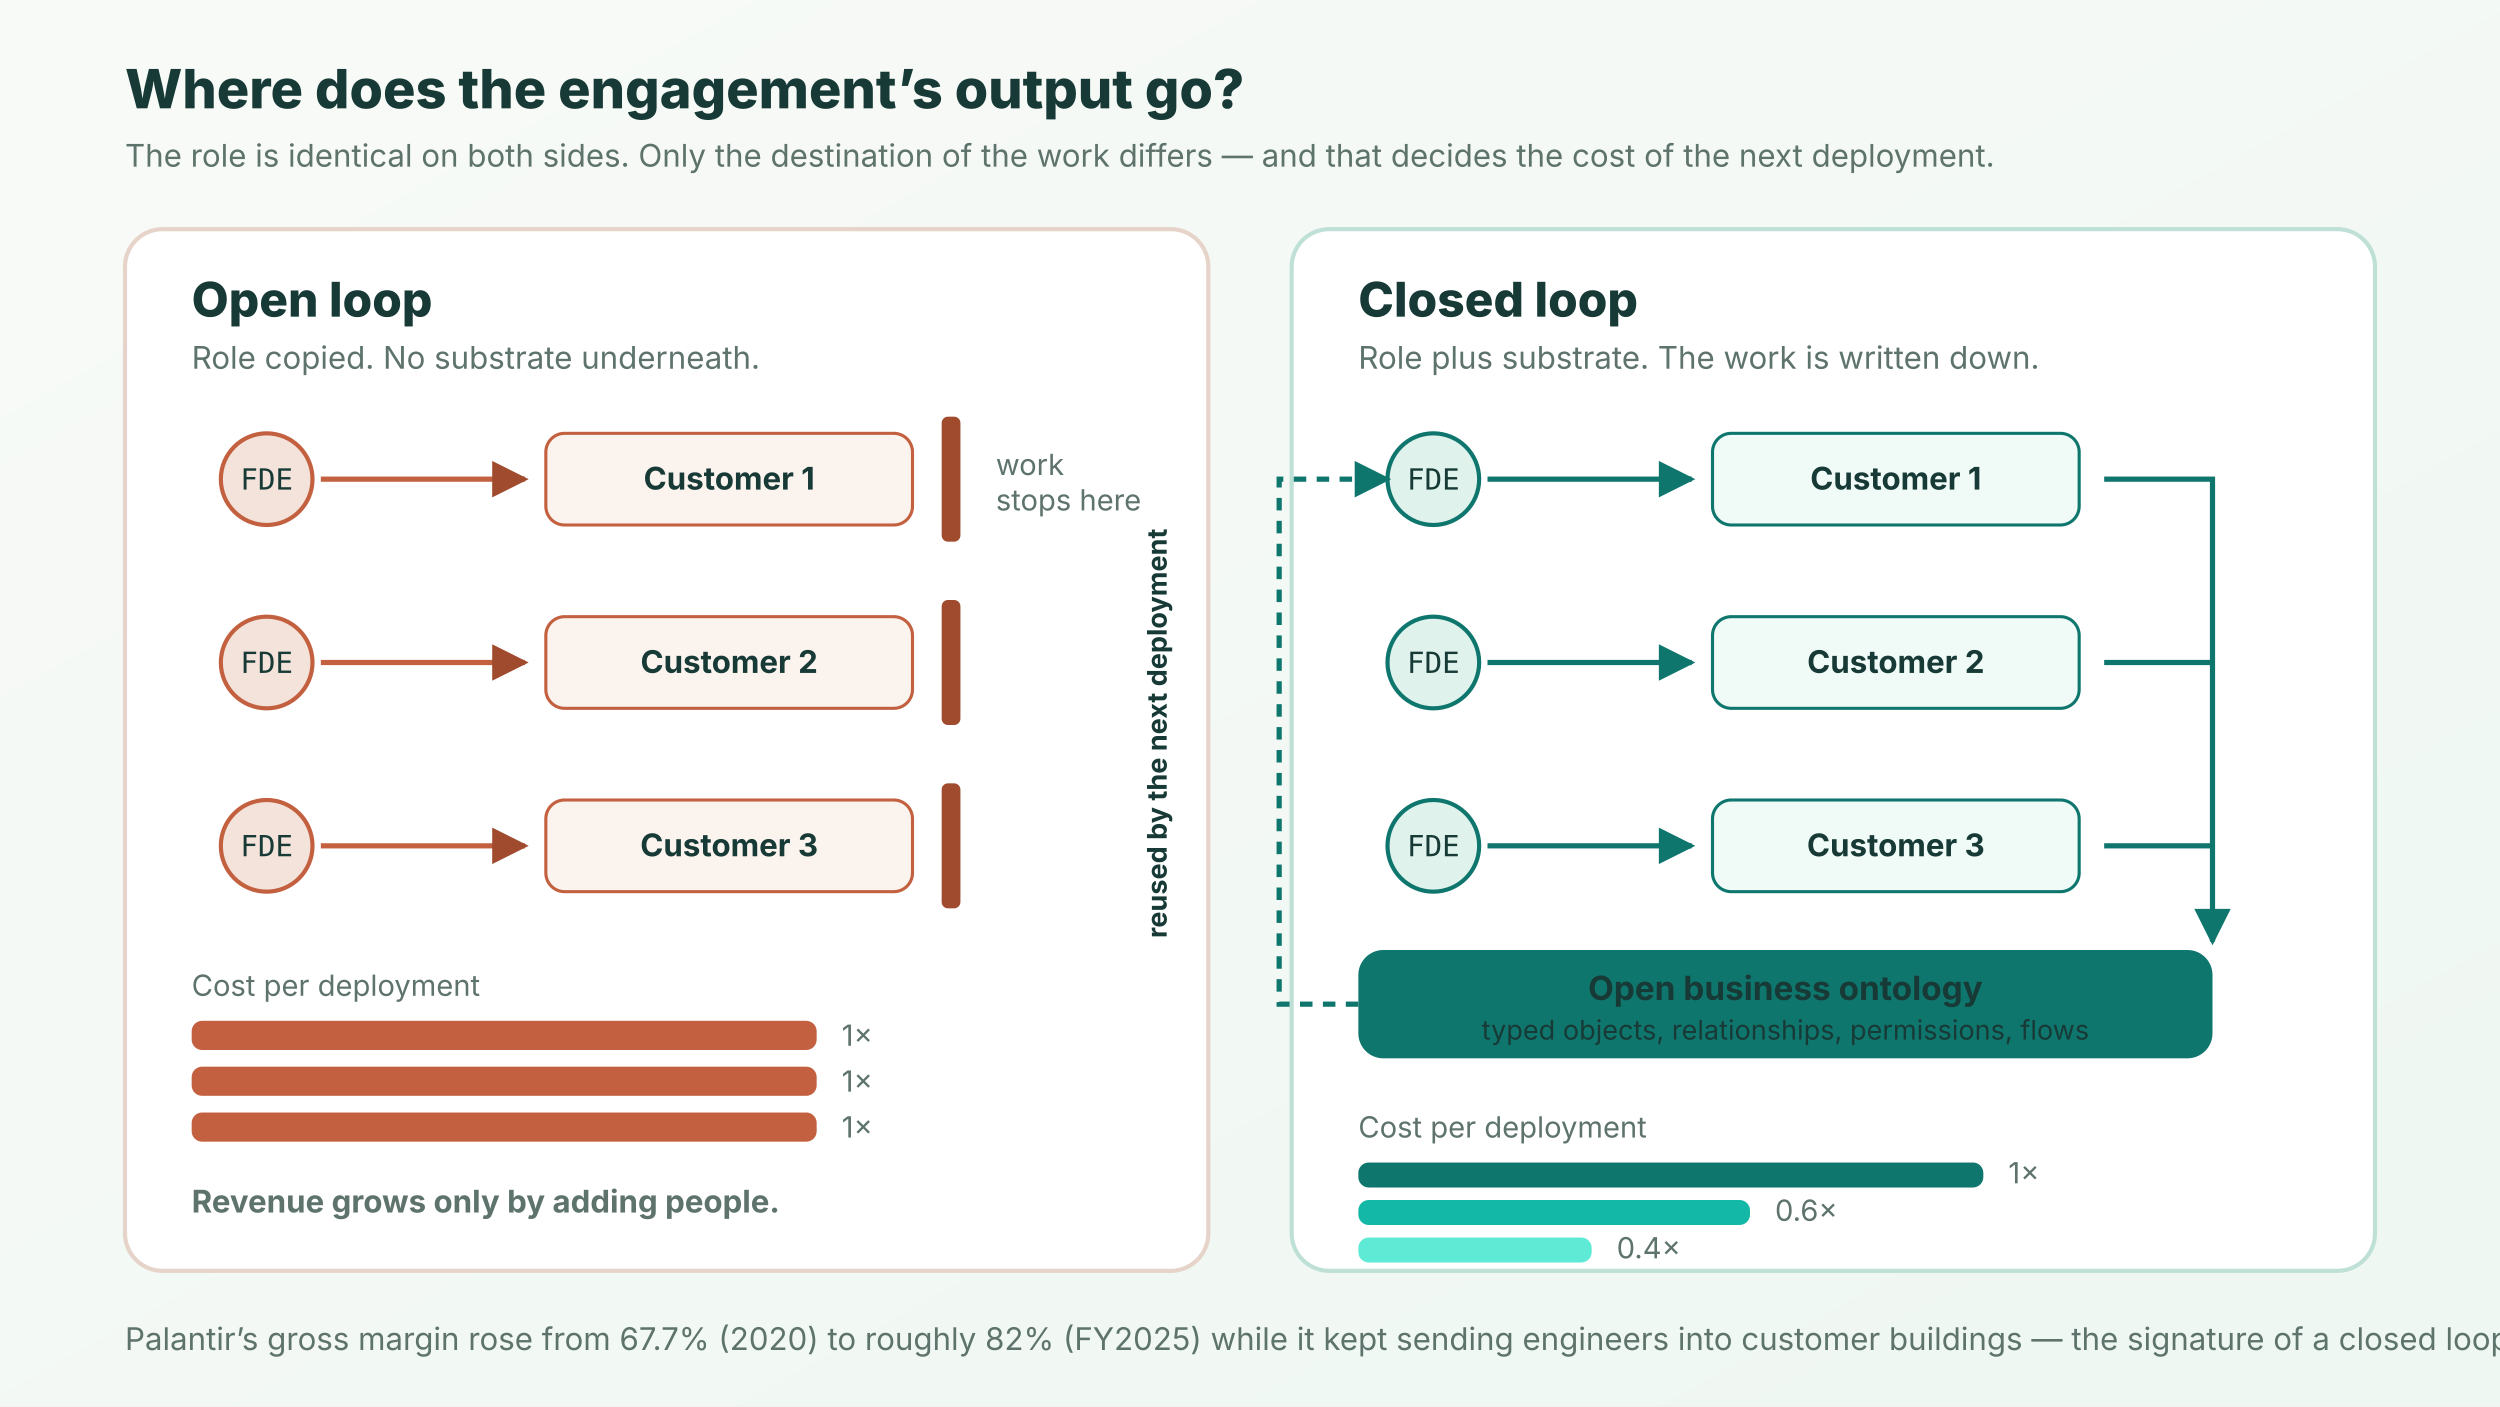
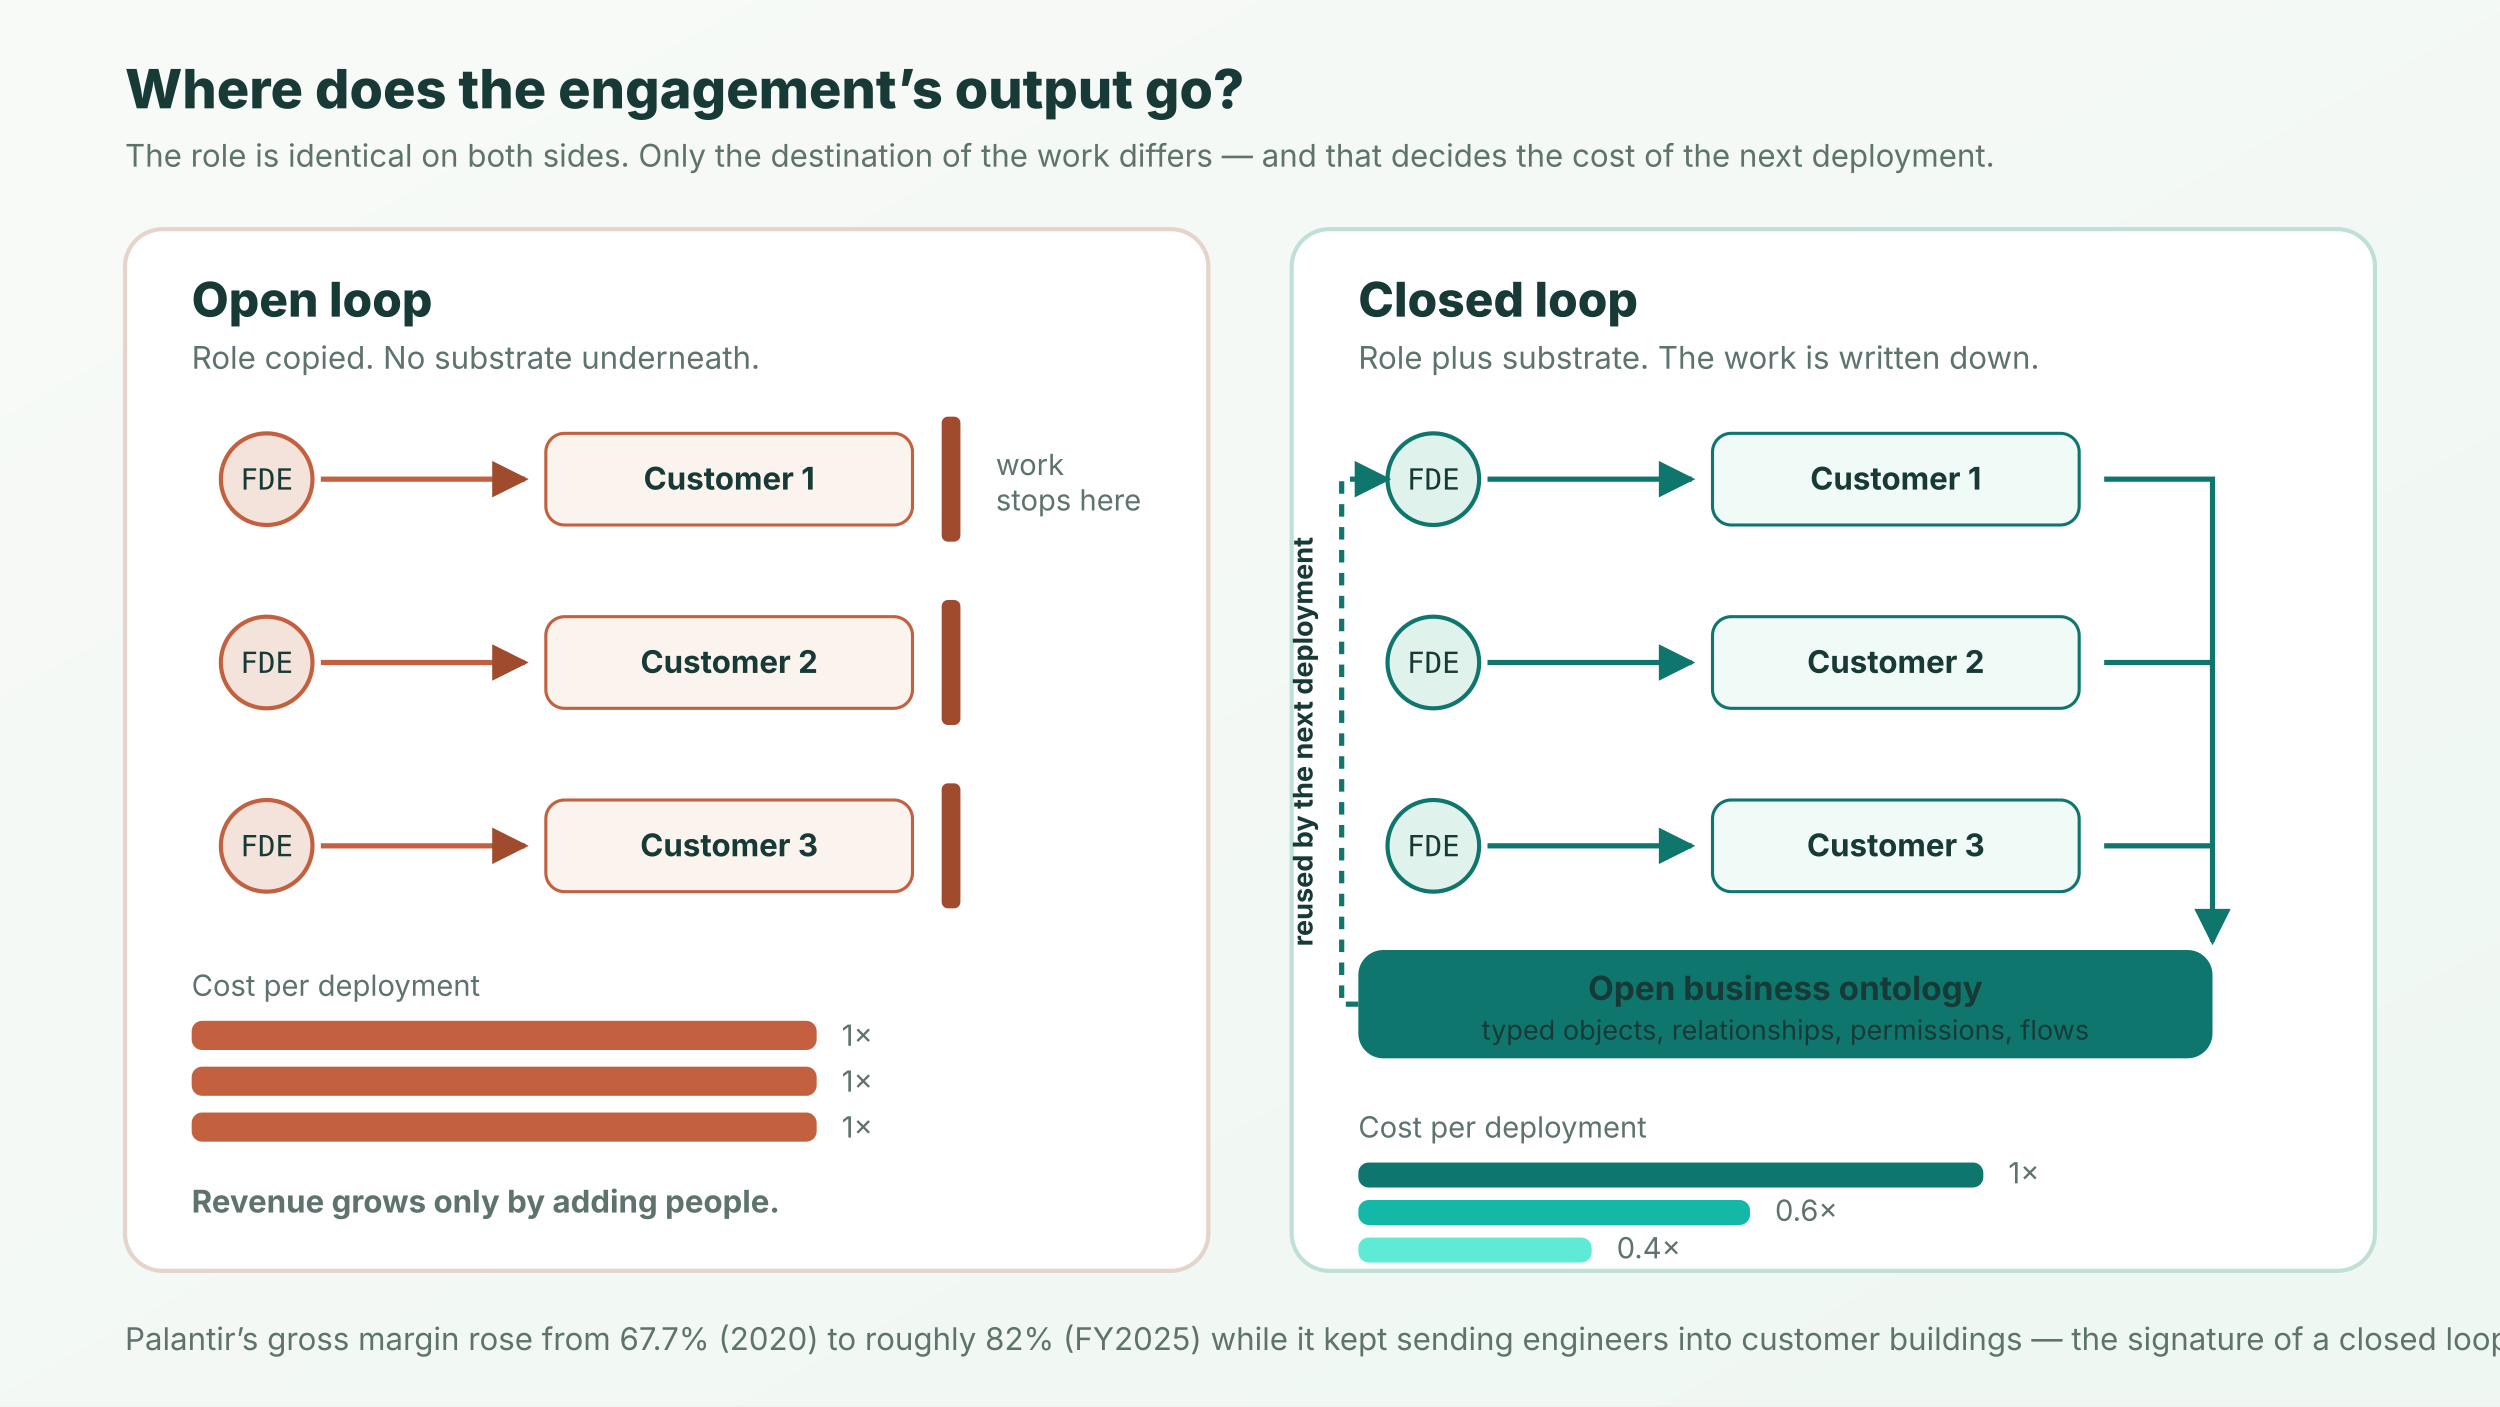
<svg xmlns="http://www.w3.org/2000/svg" viewBox="0 0 1200 675" role="img" aria-label="Open-loop deployment versus the closed loop. On the left, each engagement's output terminates at the customer boundary and every deployment costs the same. On the right, each engagement writes into a shared open business ontology that the next deployment reads, so each deployment costs less than the last.">
  <defs>
    <linearGradient id="bg2" x1="0" x2="1" y1="0" y2="1">
      <stop stop-color="#f8faf7" />
      <stop offset="1" stop-color="#eef7f2" />
    </linearGradient>
    <marker id="arrOpen" viewBox="0 0 10 10" refX="9" refY="5" markerWidth="7" markerHeight="7" orient="auto-start-reverse">
      <path d="M0 0 L10 5 L0 10 z" fill="#a04b2e" />
    </marker>
    <marker id="arrClosed" viewBox="0 0 10 10" refX="9" refY="5" markerWidth="7" markerHeight="7" orient="auto-start-reverse">
      <path d="M0 0 L10 5 L0 10 z" fill="#0f766e" />
    </marker>
    <style>
      text{font-family:-apple-system,BlinkMacSystemFont,"Segoe UI",sans-serif;fill:#173a36}
      .h{font-size:23px;font-weight:780}
      .tiny{font-size:15px;fill:#5d736b}
      .node{font-size:15px;font-weight:700}
      .cap{font-size:14px;fill:#5d736b}
      .mono{font-family:ui-monospace,"SF Mono",Menlo,monospace;font-size:14px}
    </style>
  </defs>
  <rect width="1200" height="675" fill="url(#bg2)" />
  <text x="60" y="52" font-size="26" font-weight="800">Where does the engagement’s output go?</text>
  <text x="60" y="80" class="tiny">The role is identical on both sides. Only the destination of the work differs — and that decides the cost of the next deployment.</text>
  <rect x="60" y="110" width="520" height="500" rx="18" fill="#fff" stroke="#e6d3c9" stroke-width="2" />
  <text x="92" y="152" class="h" fill="#a04b2e">Open loop</text>
  <text x="92" y="177" class="tiny">Role copied. No substrate underneath.</text>
  <g>
    <circle cx="128" cy="230" r="22" fill="#f4e3da" stroke="#c2603f" stroke-width="2" />
    <text x="128" y="235" text-anchor="middle" class="mono" fill="#a04b2e">FDE</text>
    <line x1="154" y1="230" x2="252" y2="230" stroke="#c2603f" stroke-width="2.5" marker-end="url(#arrOpen)" />
    <rect x="262" y="208" width="176" height="44" rx="9" fill="#fbf3ee" stroke="#c2603f" stroke-width="1.5" />
    <text x="350" y="235" text-anchor="middle" class="node">Customer 1</text>
    <rect x="452" y="200" width="9" height="60" rx="3" fill="#a04b2e" />
    <text x="478" y="228" class="cap">work</text>
    <text x="478" y="245" class="cap">stops here</text>
    <circle cx="128" cy="318" r="22" fill="#f4e3da" stroke="#c2603f" stroke-width="2" />
    <text x="128" y="323" text-anchor="middle" class="mono" fill="#a04b2e">FDE</text>
    <line x1="154" y1="318" x2="252" y2="318" stroke="#c2603f" stroke-width="2.5" marker-end="url(#arrOpen)" />
    <rect x="262" y="296" width="176" height="44" rx="9" fill="#fbf3ee" stroke="#c2603f" stroke-width="1.5" />
    <text x="350" y="323" text-anchor="middle" class="node">Customer 2</text>
    <rect x="452" y="288" width="9" height="60" rx="3" fill="#a04b2e" />
    <circle cx="128" cy="406" r="22" fill="#f4e3da" stroke="#c2603f" stroke-width="2" />
    <text x="128" y="411" text-anchor="middle" class="mono" fill="#a04b2e">FDE</text>
    <line x1="154" y1="406" x2="252" y2="406" stroke="#c2603f" stroke-width="2.5" marker-end="url(#arrOpen)" />
    <rect x="262" y="384" width="176" height="44" rx="9" fill="#fbf3ee" stroke="#c2603f" stroke-width="1.5" />
    <text x="350" y="411" text-anchor="middle" class="node">Customer 3</text>
    <rect x="452" y="376" width="9" height="60" rx="3" fill="#a04b2e" />
  </g>
  <text x="92" y="478" class="cap">Cost per deployment</text>
  <rect x="92" y="490" width="300" height="14" rx="5" fill="#c2603f" />
  <rect x="92" y="512" width="300" height="14" rx="5" fill="#c2603f" />
  <rect x="92" y="534" width="300" height="14" rx="5" fill="#c2603f" />
  <text x="404" y="502" class="cap">1×</text>
  <text x="404" y="524" class="cap">1×</text>
  <text x="404" y="546" class="cap">1×</text>
  <text x="92" y="582" class="tiny" font-weight="700" fill="#a04b2e">Revenue grows only by adding people.</text>
  <rect x="620" y="110" width="520" height="500" rx="18" fill="#fff" stroke="#bfe0d6" stroke-width="2" />
  <text x="652" y="152" class="h" fill="#0f766e">Closed loop</text>
  <text x="652" y="177" class="tiny">Role plus substrate. The work is written down.</text>
  <g>
    <circle cx="688" cy="230" r="22" fill="#dff2ec" stroke="#0f766e" stroke-width="2" />
    <text x="688" y="235" text-anchor="middle" class="mono" fill="#0f766e">FDE</text>
    <line x1="714" y1="230" x2="812" y2="230" stroke="#0f766e" stroke-width="2.5" marker-end="url(#arrClosed)" />
    <rect x="822" y="208" width="176" height="44" rx="9" fill="#f0fbf7" stroke="#0f766e" stroke-width="1.5" />
    <text x="910" y="235" text-anchor="middle" class="node">Customer 1</text>
    <circle cx="688" cy="318" r="22" fill="#dff2ec" stroke="#0f766e" stroke-width="2" />
    <text x="688" y="323" text-anchor="middle" class="mono" fill="#0f766e">FDE</text>
    <line x1="714" y1="318" x2="812" y2="318" stroke="#0f766e" stroke-width="2.5" marker-end="url(#arrClosed)" />
    <rect x="822" y="296" width="176" height="44" rx="9" fill="#f0fbf7" stroke="#0f766e" stroke-width="1.5" />
    <text x="910" y="323" text-anchor="middle" class="node">Customer 2</text>
    <circle cx="688" cy="406" r="22" fill="#dff2ec" stroke="#0f766e" stroke-width="2" />
    <text x="688" y="411" text-anchor="middle" class="mono" fill="#0f766e">FDE</text>
    <line x1="714" y1="406" x2="812" y2="406" stroke="#0f766e" stroke-width="2.5" marker-end="url(#arrClosed)" />
    <rect x="822" y="384" width="176" height="44" rx="9" fill="#f0fbf7" stroke="#0f766e" stroke-width="1.5" />
    <text x="910" y="411" text-anchor="middle" class="node">Customer 3</text>
    <path d="M1010 230 H1062 V452" fill="none" stroke="#0f766e" stroke-width="2.5" marker-end="url(#arrClosed)" />
    <path d="M1010 318 H1062" fill="none" stroke="#0f766e" stroke-width="2.5" />
    <path d="M1010 406 H1062" fill="none" stroke="#0f766e" stroke-width="2.5" />
    <rect x="652" y="456" width="410" height="52" rx="12" fill="#0f766e" />
    <text x="857" y="480" text-anchor="middle" font-size="16" font-weight="740" fill="#eafff6">Open business ontology</text>
    <text x="857" y="499" text-anchor="middle" font-size="13" fill="#bfe8dc">typed objects, relationships, permissions, flows</text>
-     <path d="M652 482 H614 V230 H666" fill="none" stroke="#0f766e" stroke-width="2.5" stroke-dasharray="6 5" marker-end="url(#arrClosed)" />
-     <text x="560" y="352" text-anchor="middle" font-size="13" font-weight="700" fill="#0f766e" transform="rotate(-90 560 352)">reused by the next deployment</text>
+     <path d="M652 482 H644 V230 H666" fill="none" stroke="#0f766e" stroke-width="2.5" stroke-dasharray="6 5" marker-end="url(#arrClosed)" />
+     <text x="630" y="356" text-anchor="middle" font-size="13" font-weight="700" fill="#0f766e" transform="rotate(-90 630 356)">reused by the next deployment</text>
  </g>
  <text x="652" y="546" class="cap">Cost per deployment</text>
  <rect x="652" y="558" width="300" height="12" rx="5" fill="#0f766e" />
  <rect x="652" y="576" width="188" height="12" rx="5" fill="#14b8a6" />
  <rect x="652" y="594" width="112" height="12" rx="5" fill="#5eead4" />
  <text x="964" y="568" class="cap">1×</text>
  <text x="852" y="586" class="cap">0.6×</text>
  <text x="776" y="604" class="cap">0.4×</text>
  <text x="60" y="648" class="tiny">Palantir’s gross margin rose from 67.7% (2020) to roughly 82% (FY2025) while it kept sending engineers into customer buildings — the signature of a closed loop.</text>
</svg>
